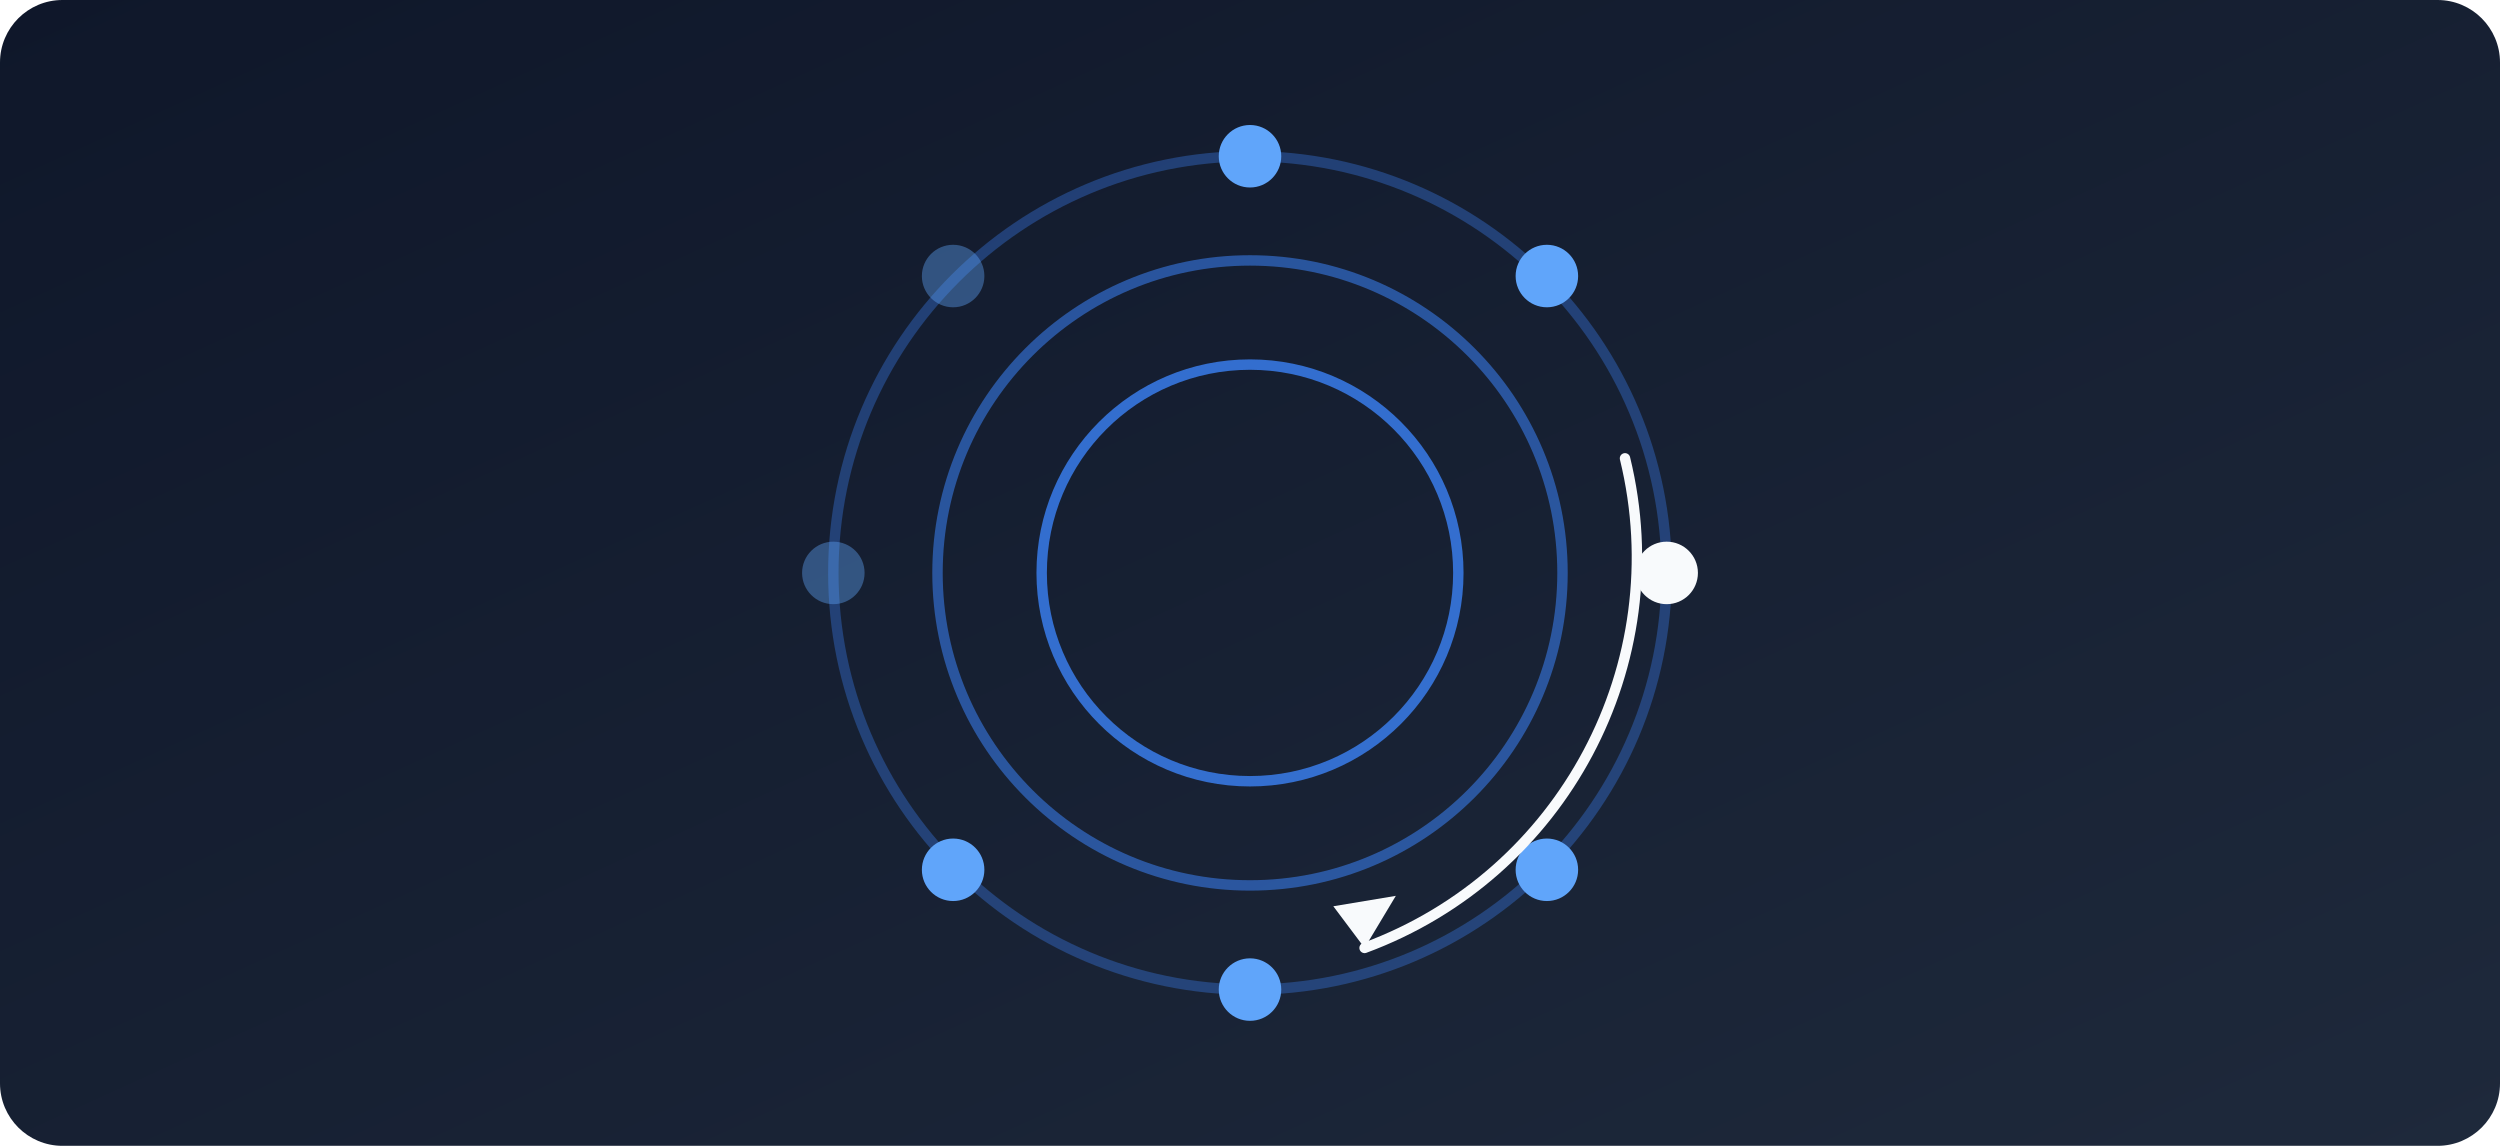
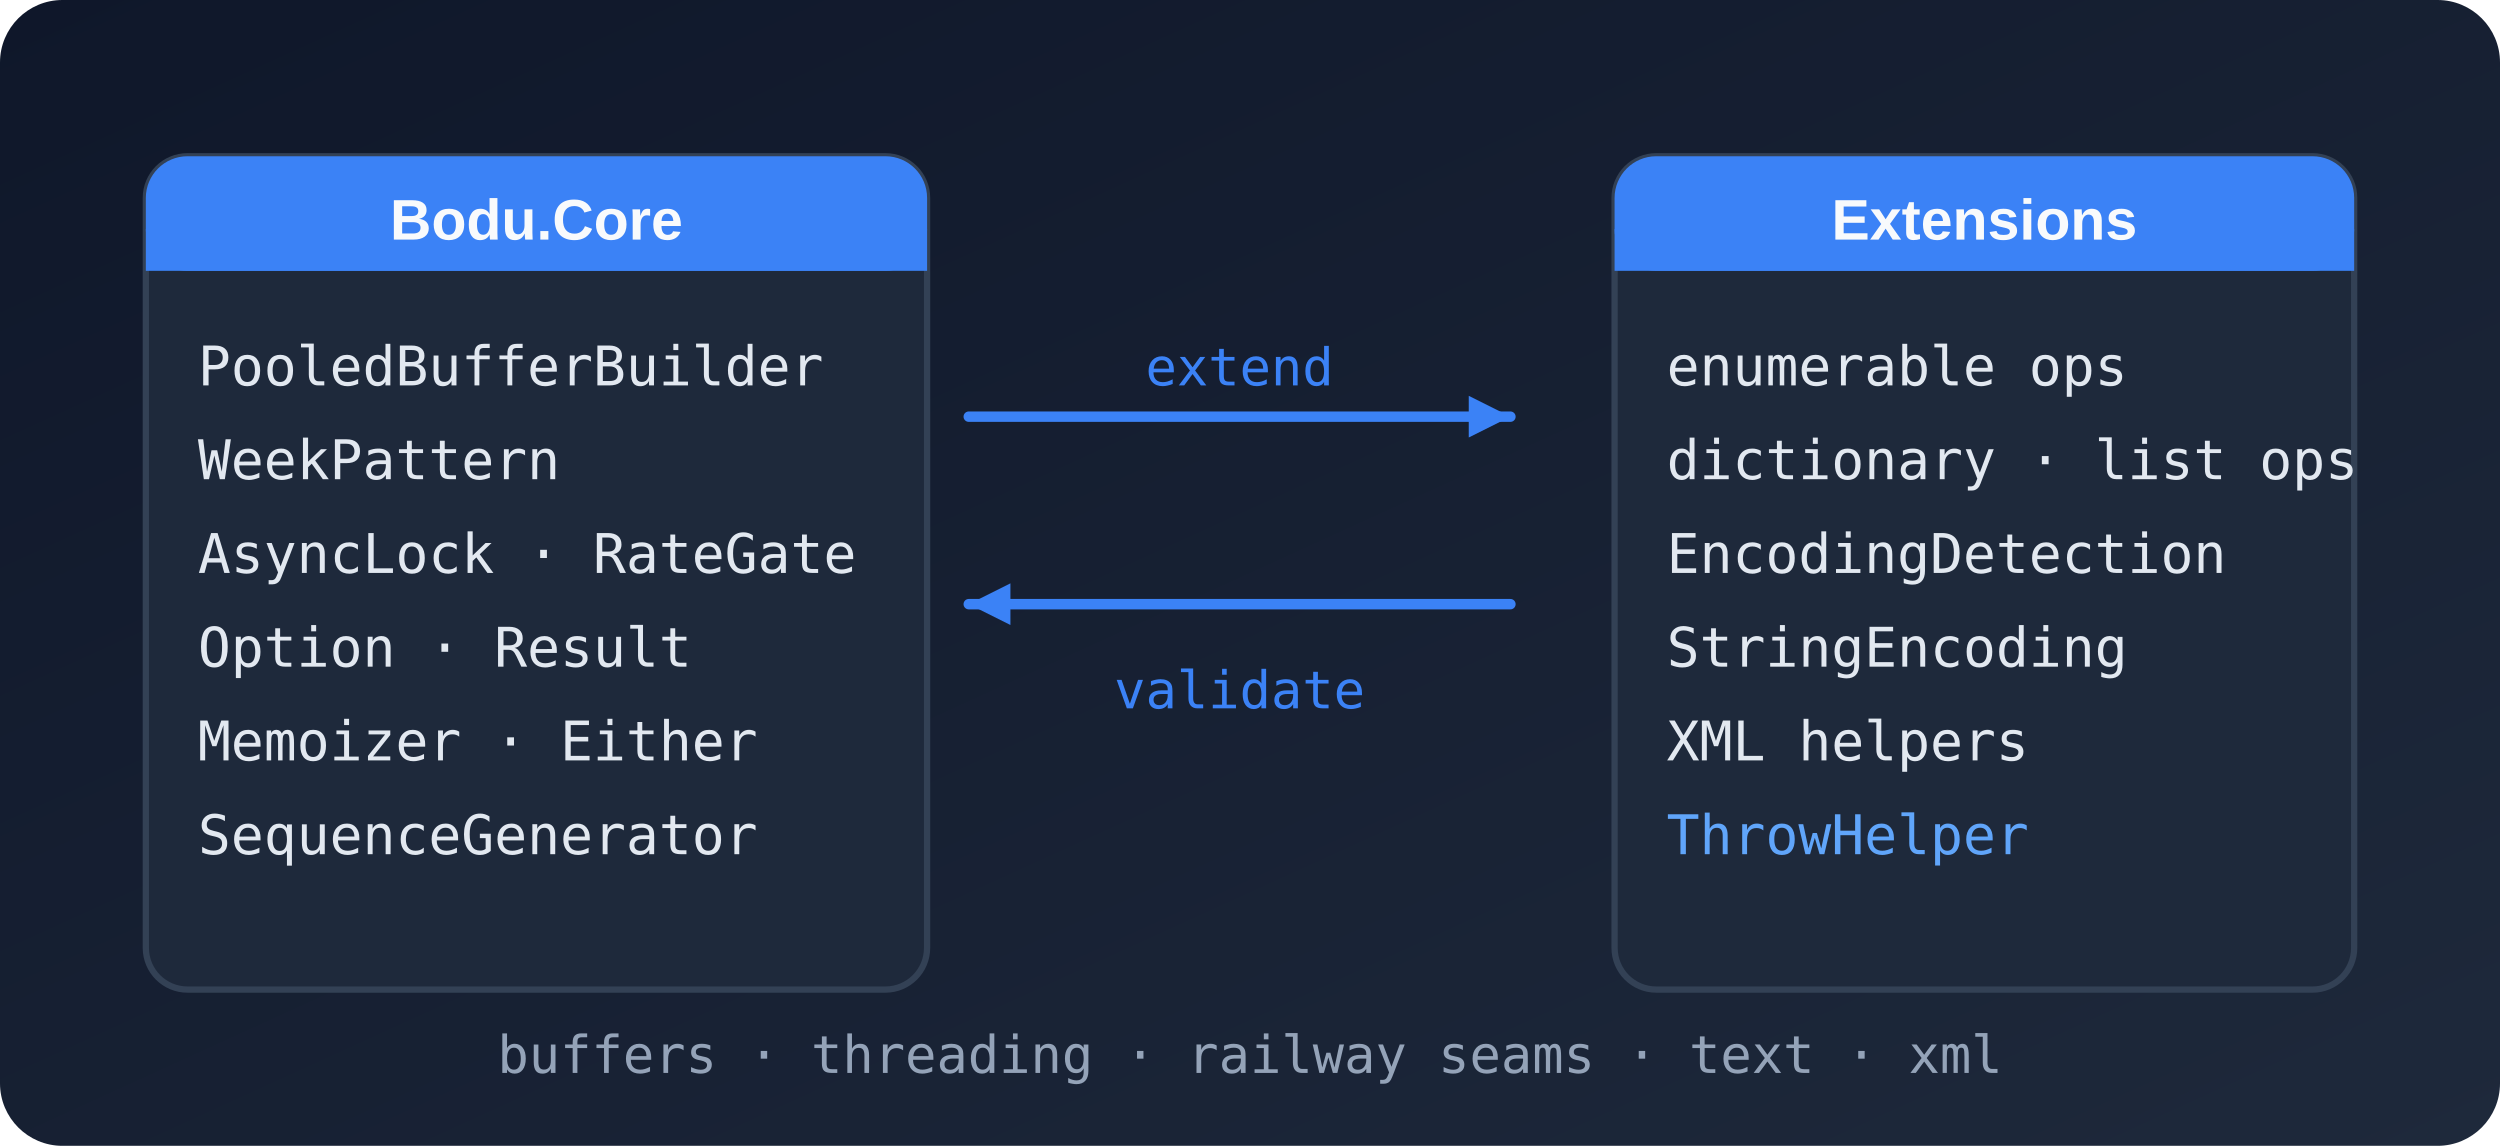
- <svg xmlns="http://www.w3.org/2000/svg" viewBox="0 0 480 220" role="img" aria-label="Bodu.Core — buffers and collections">
+ <svg xmlns="http://www.w3.org/2000/svg" viewBox="0 0 480 220" role="img" aria-label="Bodu.Core — the foundation package: buffers, threading, functional seams, text, validation">
  <defs>
    <linearGradient id="core-bg" x1="0" y1="0" x2="1" y2="1">
      <stop offset="0" stop-color="#0F172A" />
      <stop offset="1" stop-color="#1E293B" />
    </linearGradient>
  </defs>
  <rect width="480" height="220" rx="12" fill="url(#core-bg)" />
-   <g transform="translate(240 110)" fill="none" stroke="#3B82F6" stroke-width="2">
-     <circle r="80" opacity="0.35" />
-     <circle r="60" opacity="0.55" />
-     <circle r="40" opacity="0.8" />
+   <g transform="translate(28 30)" font-family="'Segoe UI','Helvetica Neue',Arial,sans-serif" font-size="11">
+     <rect width="150" height="160" rx="8" fill="#1E293B" stroke="#334155" stroke-width="1.2" />
+     <rect width="150" height="22" rx="8" fill="#3B82F6" />
+     <rect y="14" width="150" height="8" fill="#3B82F6" />
+     <text x="75" y="16" fill="#F8FAFC" text-anchor="middle" font-weight="700" font-size="11">Bodu.Core</text>
+     <g fill="#E2E8F0" font-family="'Consolas','Menlo',monospace" font-size="10.5">
+       <text x="10" y="44">PooledBufferBuilder</text>
+       <text x="10" y="62">WeekPattern</text>
+       <text x="10" y="80">AsyncLock · RateGate</text>
+       <text x="10" y="98">Option · Result</text>
+       <text x="10" y="116">Memoizer · Either</text>
+       <text x="10" y="134">SequenceGenerator</text>
+     </g>
  </g>
-   <g transform="translate(240 110)" fill="#60A5FA">
-     <circle cx="0" cy="-80" r="6" />
-     <circle cx="57" cy="-57" r="6" />
-     <circle cx="80" cy="0" r="6" fill="#F8FAFC" />
-     <circle cx="57" cy="57" r="6" />
-     <circle cx="0" cy="80" r="6" />
-     <circle cx="-57" cy="57" r="6" />
-     <circle cx="-80" cy="0" r="6" opacity="0.4" />
-     <circle cx="-57" cy="-57" r="6" opacity="0.4" />
+   <g transform="translate(186 80)" fill="none" stroke="#3B82F6" stroke-width="2" stroke-linecap="round">
+     <line x1="0" y1="0" x2="104" y2="0" />
+     <polygon points="104,0 96,-4 96,4" fill="#3B82F6" stroke="none" />
+     <line x1="104" y1="36" x2="0" y2="36" />
+     <polygon points="0,36 8,32 8,40" fill="#3B82F6" stroke="none" />
  </g>
-   <g transform="translate(240 110)" stroke="#F8FAFC" stroke-width="2" fill="none">
-     <path d="M 72 -22 A 80 80 0 0 1 22 72" stroke-linecap="round" />
-     <polygon points="22,72 28,62 16,64" fill="#F8FAFC" stroke="none" />
+   <g transform="translate(186 80)" fill="#3B82F6" font-family="'Consolas','Menlo',monospace" font-size="10" text-anchor="middle">
+     <text x="52" y="-6">extend</text>
+     <text x="52" y="56">validate</text>
+   </g>
+   <g transform="translate(310 30)" font-family="'Segoe UI','Helvetica Neue',Arial,sans-serif" font-size="11">
+     <rect width="142" height="160" rx="8" fill="#1E293B" stroke="#334155" stroke-width="1.2" />
+     <rect width="142" height="22" rx="8" fill="#3B82F6" />
+     <rect y="14" width="142" height="8" fill="#3B82F6" />
+     <text x="71" y="16" fill="#F8FAFC" text-anchor="middle" font-weight="700" font-size="11">Extensions</text>
+     <g fill="#E2E8F0" font-family="'Consolas','Menlo',monospace" font-size="10.5">
+       <text x="10" y="44">enumerable ops</text>
+       <text x="10" y="62">dictionary · list ops</text>
+       <text x="10" y="80">EncodingDetection</text>
+       <text x="10" y="98">StringEncoding</text>
+       <text x="10" y="116">XML helpers</text>
+       <text x="10" y="134">
+         <tspan fill="#60A5FA">ThrowHelper</tspan>
+       </text>
+     </g>
+   </g>
+   <g fill="#94A3B8" font-family="'Consolas','Menlo',monospace" font-size="10">
+     <text x="240" y="206" text-anchor="middle">buffers · threading · railway seams · text · xml</text>
  </g>
</svg>
